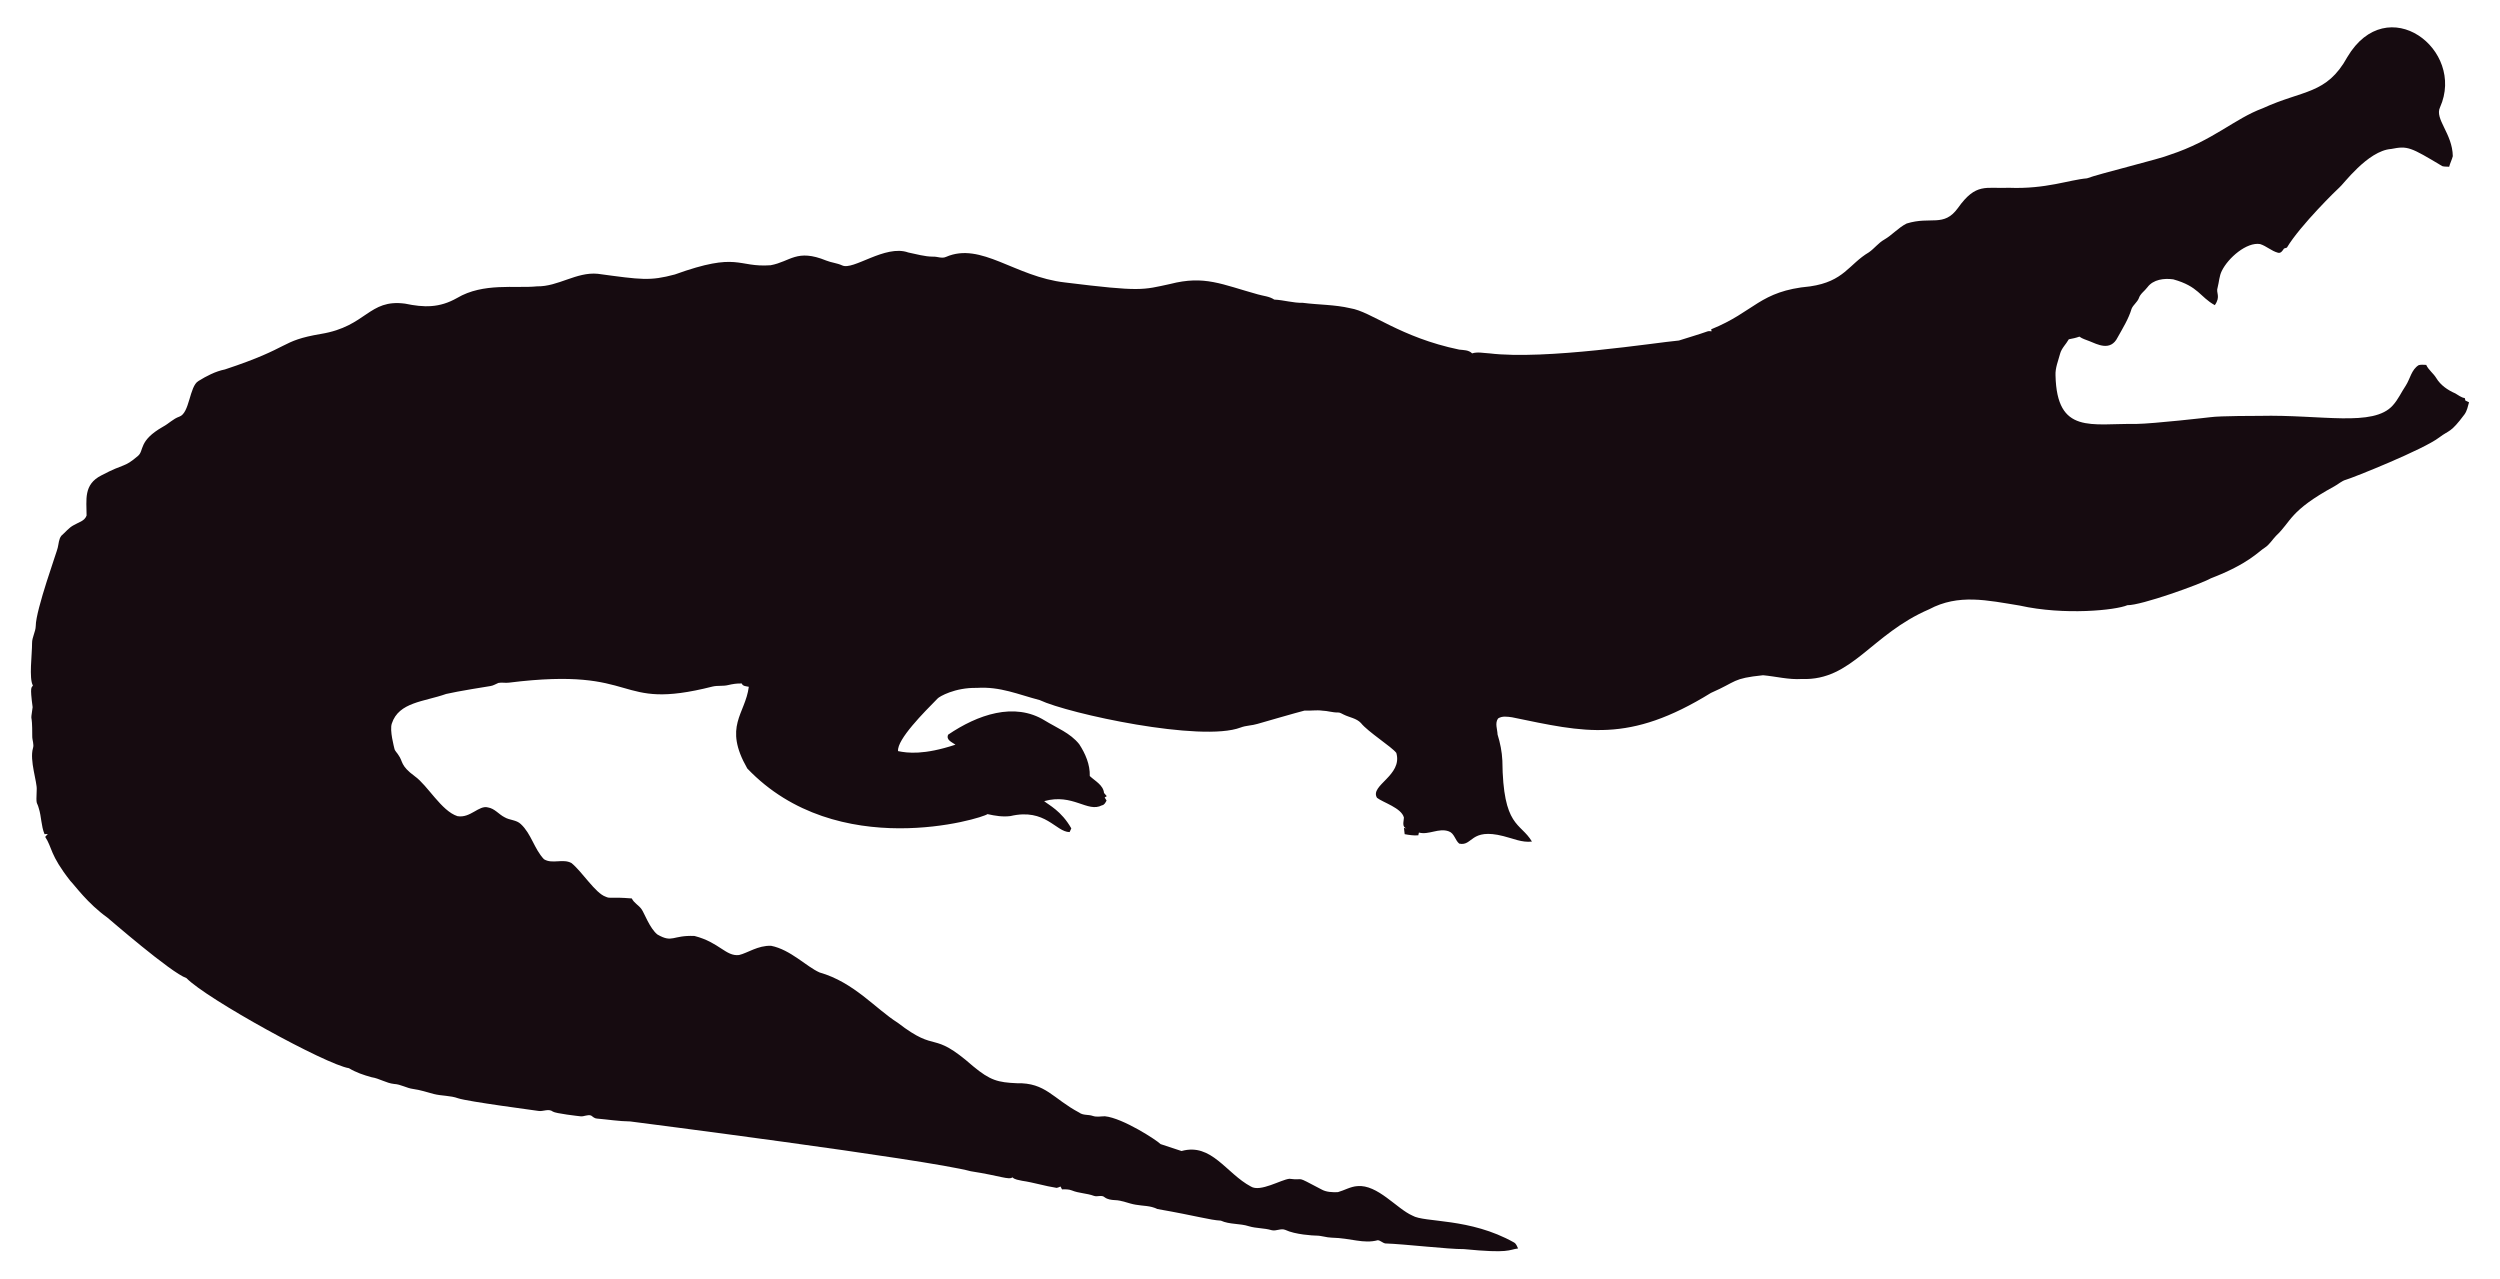
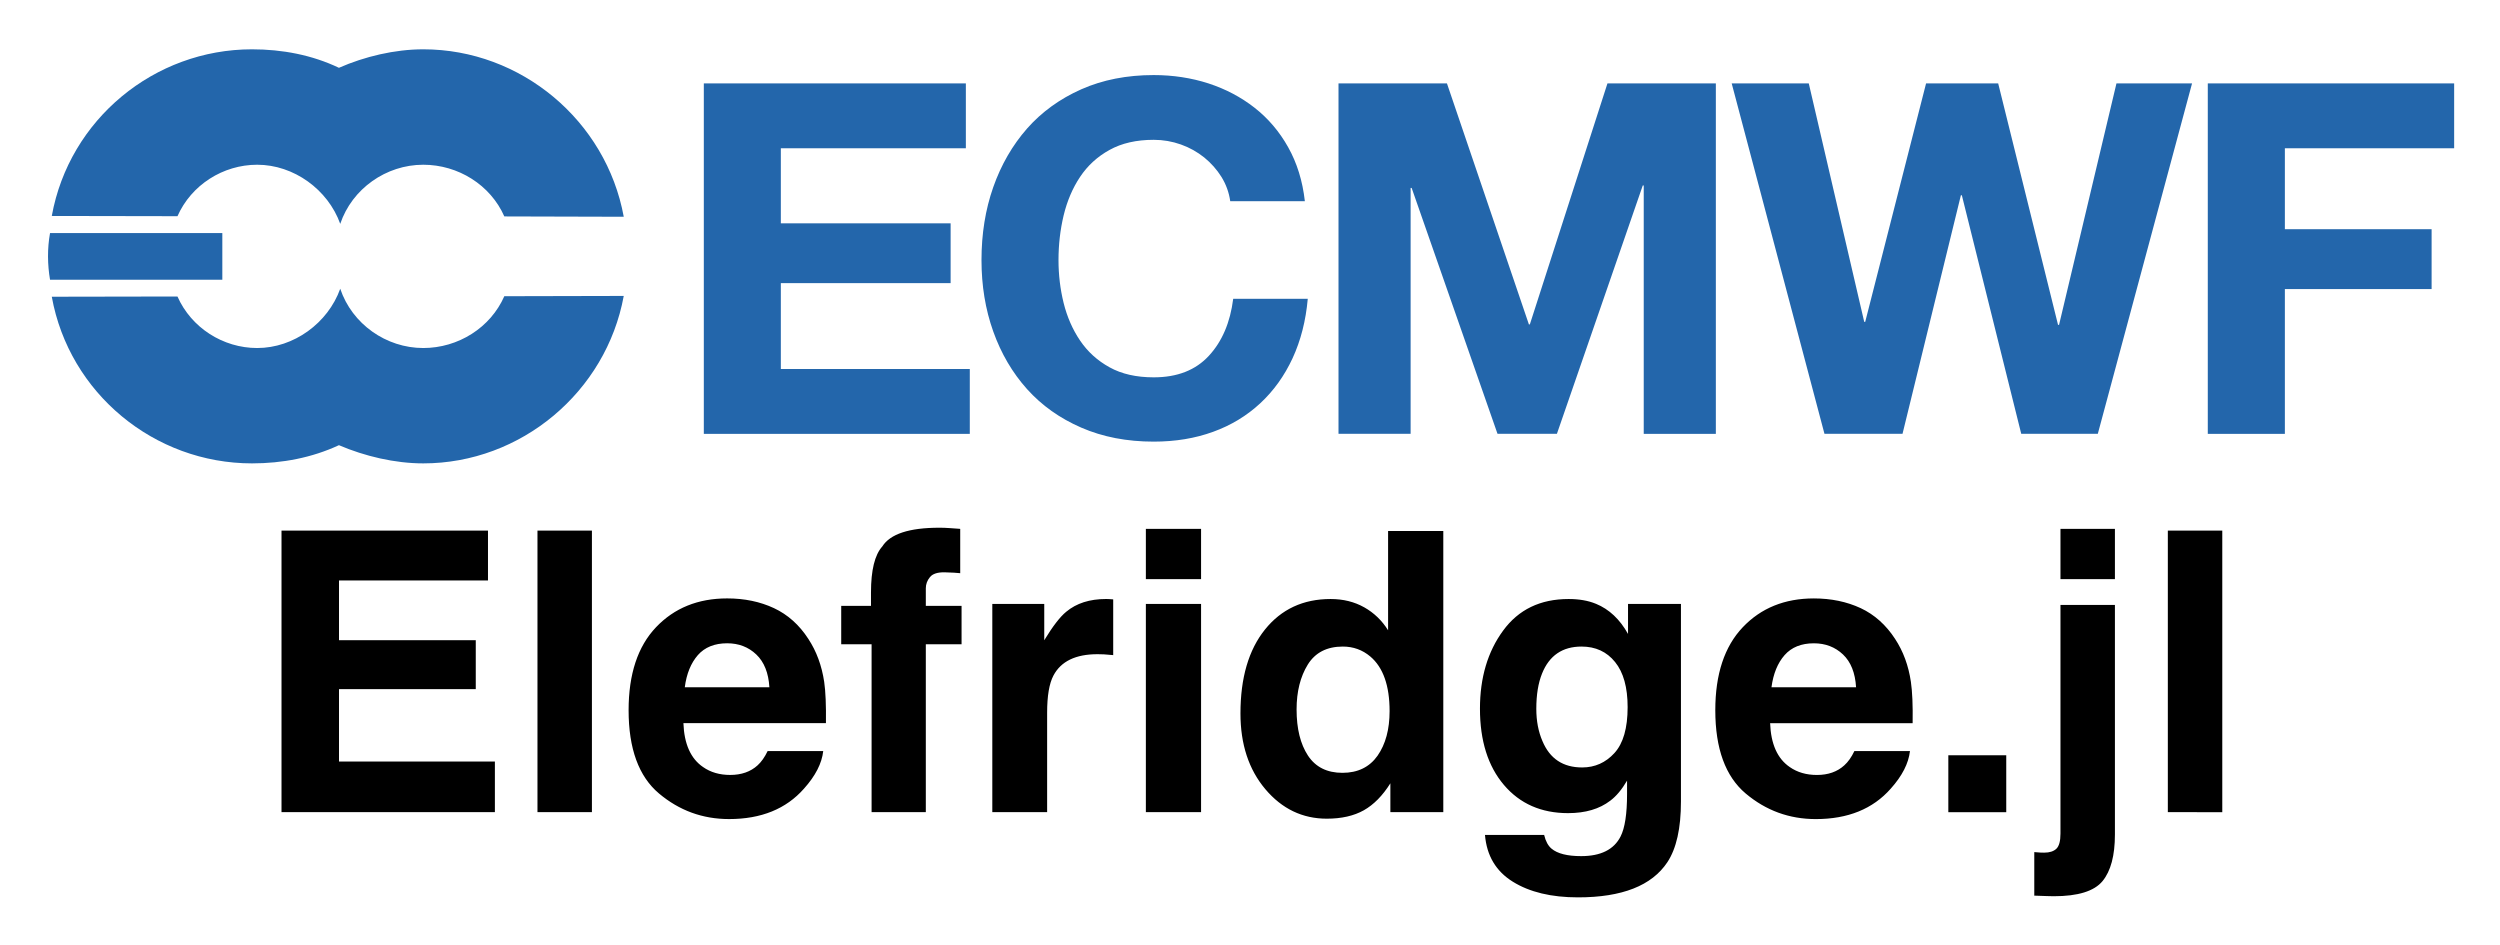
- <svg xmlns="http://www.w3.org/2000/svg" version="1.1" id="Layer_1" x="0px" y="0px" viewBox="0 0 2625.022 1342.022" enable-background="new 0 0 2625.022 1342.022" xml:space="preserve">
-   <path fill="#160B10" d="M2562.057,112.664c-5.93,12.226,13.089,27.649,13.408,51.328c-0.967,3.791-2.837,7.289-3.816,11.093  c-2.417-0.267-4.923,0.089-7.226-0.636c-33.512-20.05-36.245-21.483-53.631-18.038c-24.88,1.775-51.012,38.147-54.547,40.579  c-1,0.685-40.963,39.485-54.967,62.993c-1.056,0.331-2.086,0.661-3.078,1.005c-1.45,2.188-3.295,5.317-6.386,4.363  c-6.755-1.794-12.047-7.022-18.687-9.083c-14.172-2.325-33.569,14.577-40.185,28.126c-2.76,5.432-2.862,11.614-4.401,17.415  c-2.078,5.918,3.558,9.203-2.964,18.611c-15.758-8.651-16.89-19.671-43.645-27.108c-9.541-1.323-21.002,0.025-27.146,8.345  c-2.9,3.956-7.454,6.64-8.994,11.487c-1.705,4.223-5.788,6.857-7.569,10.978c-3.219,10.775-9.274,20.417-14.705,30.186  c-7.484,15.043-21.458,7.113-29.639,3.893c-3.549-1.501-7.378-2.404-10.482-4.745c-3.613,1.31-7.378,2.124-11.131,2.799  c-2.9,5.19-7.62,9.362-9.184,15.252c-1.972,7.442-5.139,14.807-4.771,22.656c1.426,62.435,37.744,50.23,84.657,50.985  c18.427-0.238,76.659-6.917,77.661-7.06c10.315-1.512,51.103-1.387,52.104-1.425c64.718-1.507,119.253,12.017,139.725-10.991  c5.622-6.144,8.955-13.878,13.598-20.735c4.617-7.073,5.915-16.893,13.662-21.562c2.519-0.687,5.19-0.305,7.81-0.242  c2.481,5.406,7.582,8.854,10.609,13.891c4.503,7.467,12.047,12.632,19.921,16.041c3.269,1.794,6.144,4.389,9.999,4.936  c0.166,0.852,0.369,1.705,0.598,2.57c1.259,0.611,2.519,1.208,3.854,1.819c-1.196,4.325-2.073,8.854-4.681,12.606  c-14.981,20.134-15.737,16.079-26.561,24.297c-16.513,12.73-90.704,42.38-97.937,44.421c-4.63,1.259-8.078,4.719-12.199,6.907  c-47.689,26.034-44.914,36.755-61.276,51.99c-3.969,4.096-6.856,9.273-11.754,12.403c-6.886,4.248-16.845,16.908-56.76,32.26  c-10.994,6.222-73.381,28.559-87.544,28.177c-12.182,5.289-66.295,10.873-113.113,0.394c-34.047-5.52-64.247-12.539-95.05,3.905  c-61.045,26.219-81.054,75.205-133.67,73.195c-13.739,0.903-27.159-2.684-40.745-3.943c-32.756,3.396-26.951,6.432-54.687,18.547  c-86.536,53.421-132.198,41.426-208.888,25.607c-4.859-0.636-10.304-1.616-14.68,1.259c-3.511,4.999-0.687,11.232-0.509,16.804  c2.76,8.879,4.605,18.076,5.037,27.388c0.678,70.703,18.876,64.615,31.064,85.038c-10.38,1.31-20.137-3.346-30.008-5.724  c-35.054-8.942-31.959,10.974-46.367,7.887c-4.376-3.651-5.076-10.864-10.94-12.886c-10.482-3.893-20.875,4.033-31.37,1.285  c-0.165,0.725-0.483,2.163-0.649,2.875c-4.834,0.432-9.592-0.331-14.311-1.196c-0.153-2.201-0.407-4.401-0.751-6.551  c0.7,0.127,2.112,0.382,2.824,0.509c-5.368-1.387-2.926-7.48-2.862-11.411c-2.581-10.171-21.93-15.743-28.266-20.735  c-7.896-13.101,27.192-23.356,20.29-47.143c-4.808-6.385-29.888-22.164-37.17-31.395c-4.783-5.063-12.047-5.813-18.013-8.815  c-1.972-0.827-3.791-2.315-6.017-2.239c-5.597,0.191-10.965-1.781-16.537-1.908c-6.208-0.878-12.441,0.318-18.661-0.076  c-6.376,1.51-49.471,13.993-49.471,13.993c-5.775,1.781-11.97,1.603-17.631,3.791c-41.153,15.671-180.401-14.399-211.051-28.838  c-22.477-5.819-41.27-14.396-65.945-12.772c-23.033-0.496-39.521,9.215-41.101,11.08c-14.156,14.382-42.805,43.009-41.597,55.297  c9.881,2.049,27.067,4.244,60.297-6.755c-3.6-2.633-10.164-4.859-7.683-10.52c30.91-20.96,69.478-34.528,101.385-14.896  c12.454,7.683,26.879,13.128,36.241,24.907c6.449,9.897,11.461,21.384,11.08,33.43c5.483,5.19,14.184,9.464,14.96,17.771  c0.954,1.132,1.883,2.239,2.9,3.371c-0.56,0.344-1.679,1.03-2.251,1.361c0.674,1.081,1.336,2.15,2.022,3.244  c-1.157,2.112-2.252,4.643-4.923,5.037c-15.167,7.923-30.412-12.885-60.589-4.414c4.515,3.914,17.957,10.035,28.495,28.596  c-0.623,1.285-1.221,2.582-1.781,3.893c-14.581-0.066-25.26-25.439-62.103-16.83c-8.065,1.081-16.27-0.28-24.119-2.048  c-5.689,4.616-157.704,51.097-252.241-47.919c-25.462-44.516-2.105-56.742,1.616-85.776c-2.646-0.598-6.259-0.445-7.429-3.447  c-4.834-0.216-9.63,0.547-14.311,1.666c-5.343,1.336-10.927,0.254-16.283,1.527c-104.921,26.598-73.475-21.586-213.976-4.058  c-3.638,0.483-7.327-0.471-10.927,0.267c-2.722,1.043-5.203,2.786-8.129,3.244c-1.005,0.139-35.568,5.632-46.749,8.332  c-23.248,8.245-49.669,8.494-57.027,31.013c-2.544,7.127,2.495,25.23,2.659,26.23c0.509,2.748,2.964,4.529,4.274,6.907  c5.125,7.002,1.576,10.814,17.186,22.287c13.483,9.569,27.903,36.42,44.764,41.877c13.652,2.389,22.508-11.842,32.107-9.146  c7.022,1.107,11.334,7.276,17.415,10.317c5.356,3.193,12.365,2.633,17.033,7.162c11.029,10.189,14.018,26.078,24.284,36.878  c8.765,5.47,19.972-0.979,28.965,4.071c11.309,9.233,25.045,31.634,35.809,35.287c4.836,2.294,4.589-0.02,27.477,1.832  c2.226,4.796,7.327,7.085,10.253,11.347c2.611,3.387,8.633,20.294,16.715,26.574c16.075,9.185,15.426,0.491,38.875,1.488  c26.056,6.667,32.977,21.713,46.774,19.997c8.688-1.942,19.833-10.206,33.646-9.68c20.419,4.043,37.013,21.857,50.896,27.986  c36.199,10.4,58.502,37.92,82.062,52.817c43.011,33.213,34.403,6.396,79.034,45.566c18.208,15.125,26.246,17.04,45.986,17.936  c30.318-0.751,37.93,16.193,65.525,30.81c4.134,3.155,9.541,1.844,14.196,3.498c4.147,1.463,8.51,0.394,12.772,0.369  c18.974,1.87,55.059,25.539,58.465,29.232c7.353,2.353,14.667,4.91,22.02,7.276c31.527-8.837,46.862,23.524,72.916,37.323  c9.817,6.052,31.604-7.299,40.338-8.179c17.829,2.357,3.781-4.531,33.392,11.016c5.241,3.066,11.589,3.218,17.504,3.028  c6.869-1.921,13.204-5.852,20.48-6.348c21.245-1.942,41.314,23.767,57.816,30.975c12.756,7.578,60.29,2.089,106.638,28.189  c2.366,1.298,3.155,4.007,4.3,6.284c-10.435,1.423-8.676,5.392-56.964,0.7c-16.115,0.199-61.486-5.252-82.52-5.953  c-2.824-0.572-4.91-3.04-7.772-3.397c-15.269,4.072-27.792-2.198-48.492-2.671c-5.546-0.102-10.825-2.201-16.359-2.162  c-2.762-0.015-21.848-1.008-32.323-6.004c-4.758-1.972-9.668,1.654-14.476,0.293c-7.747-2.315-16.003-1.781-23.737-4.121  c-9.541-3.104-20.277-1.692-29.41-5.865c-12.12-0.691-23.98-4.714-66.899-12.25c-6.984-3.625-14.985-3.091-22.516-4.49  c-7.416-1.145-14.324-4.643-21.892-4.821c-3.727-0.204-7.632-0.649-10.698-2.939c-3.206-2.951-7.645-0.127-11.334-1.539  c-7.531-2.798-15.774-2.646-23.203-5.712c-3.282-1.298-6.844-1.17-10.278-1.081c-0.394-0.763-1.183-2.264-1.577-3.015  c-1.285,0.636-2.608,1.119-3.982,1.45c-12.263-1.87-24.131-5.674-36.394-7.467c-3.46-0.903-7.404-1.005-10.113-3.6  c-3.831,2.97-12.398-1.54-43.747-6.411c-46.335-12.483-357.594-52.295-357.594-52.295c-11.716-0.14-23.317-2.023-34.982-3.015  c-2.442-0.127-4.211-1.844-6.068-3.18c-3.753-1.387-7.467,1.336-11.271,0.789c-2.02-0.195-26.027-2.946-28.838-4.923  c-4.592-3.587-10.278,0.216-15.367-0.738c-2.203-0.387-74.203-9.818-84.135-13.242c-8.243-2.989-17.224-2.379-25.658-4.529  c-7.162-1.895-14.209-4.274-21.574-5.254c-6.92-0.878-13.001-4.923-20.035-5.266c-8.319-0.878-15.443-5.826-23.648-7.073  c-8.256-2.252-16.448-5.037-23.775-9.49c-23.552-3.584-149.518-72.739-170.649-94.63c-16.013-5.37-81.914-62.745-82.914-63.439  c-21.039-15.096-34.147-33.758-38.964-38.595c-21.778-27.726-18.854-34.892-26.396-46.215c0.916-1.018,1.832-2.01,2.748-3.015  c-1.145,0.038-2.29,0.076-3.435,0.14c-3.651-8.676-3.18-18.28-6.042-27.172c-2.062-7.913-2.975-1.701-2.175-19.526  c0.634-7.664-7.675-30.697-3.931-43.518c1.348-4.16-0.814-8.281-0.751-12.454c0.068-28.882-2.418-11.02,0.394-30.657  c-3.041-22.85-1.09-20.042,0.305-22.719c-4.294-7.378-0.844-32.606-0.89-44.586c-0.025-6.246,3.714-11.741,3.867-17.962  c0-16.859,22.775-79.378,23.076-82.113c1.056-4.198,1.043-9.032,3.778-12.568c4.338-3.74,7.874-8.485,13.052-11.169  c4.745-2.913,11.411-4.172,13.471-10.088c0.043-16.362-3.503-32.575,15.532-42.157c25.219-13.344,23.115-7.424,38.34-20.379  c6.931-5.754,0.059-15.764,26.434-30.772c5.915-3.129,10.622-8.281,17.046-10.507c11.015-3.661,10.497-31.892,20.099-37.437  c8.612-5.33,17.796-10.113,27.795-12.148c71.433-23.584,56.818-29.805,100.939-37.31c48.019-7.907,49.805-36.895,88.244-31.777  c19.858,4.163,35.994,4.605,54.61-5.953c27.665-16.35,60.97-9.859,83.919-12.212c22.172,0.42,41.279-15.29,63.693-13.191  c46.138,6.272,54.878,7.691,80.993,0.738c67.442-24.31,65.094-7.128,100.634-9.706c20.946-3.875,27.233-17.596,58.388-4.91  c5.368,2.188,11.283,2.595,16.575,5.025c11.553,5.818,45.215-22.204,69.43-13.535c8.676,1.717,17.262,4.401,26.205,4.401  c4.49-0.216,9.083,2.252,13.446,0.293c37.015-16.156,72.304,20.872,125.096,26.815c80.305,9.923,81.3,7.845,110.289,1.603  c36.266-9.336,54.189,0.413,92.111,10.902c5.775,1.717,12.11,1.984,17.237,5.47c10.075,0.458,19.844,3.638,29.983,3.396  c16.588,2.163,33.506,1.819,49.853,5.686c21.982,3.418,52.115,30.498,114.347,43.441c4.681,0.572,9.999,0.28,13.586,3.956  c5.864-1.844,12.047-0.267,18.038-0.025c59.148,7.176,174.934-11.359,199.106-13.471c9.82-3.218,19.819-5.966,29.576-9.452  c1.488-0.674,3.155-0.356,4.758-0.229c-0.115-0.522-0.356-1.577-0.483-2.099c45.944-18.548,50.589-40.213,103.827-45.057  c35.891-5.17,40.645-23.282,61.836-35.809c5.712-3.969,9.897-9.808,16.028-13.281c8.408-4.872,14.82-12.555,23.559-16.931  c25.605-7.944,38.867,4.305,53.847-16.257c19.089-26.933,29.276-20.168,53.605-21.256c38.819,1.522,63.061-8.345,81.948-9.935  c11.484-4.495,77.877-20.69,87.061-24.742c45.297-14.857,67.746-37.884,97.505-48.848c42.187-19.404,67.008-14.225,88.74-53.694  C2506.582-10.604,2589.134,52.018,2562.057,112.664z" />
+ <svg xmlns="http://www.w3.org/2000/svg" role="img" viewBox="-5.24 28.26 272.74 102.99">
+   <g fill="#2366ab">
+     <path d="M100.131 37.361v7.071h-20.185v8.191h18.523v6.529H79.946v9.367h20.615v7.071H71.544V37.361zm27.884 10.198c-.504-.803-1.127-1.506-1.874-2.116-.753-.604-1.6-1.083-2.546-1.419-.946-.336-1.936-.51-2.969-.51-1.892 0-3.498.367-4.817 1.102-1.326.728-2.396 1.712-3.218 2.944-.822 1.232-1.413 2.633-1.793 4.201-.373 1.569-.56 3.193-.56 4.874 0 1.606.187 3.168.56 4.681.38 1.519.971 2.882 1.793 4.096.822 1.214 1.892 2.191 3.218 2.919 1.32.734 2.925 1.095 4.817 1.095 2.571 0 4.575-.784 6.019-2.353 1.45-1.569 2.328-3.641 2.652-6.212h8.135c-.212 2.39-.766 4.55-1.656 6.479-.896 1.929-2.073 3.567-3.535 4.923s-3.174 2.396-5.135 3.106c-1.967.716-4.127 1.071-6.479 1.071-2.932 0-5.564-.51-7.898-1.525-2.34-1.015-4.313-2.415-5.919-4.201-1.6-1.786-2.832-3.884-3.691-6.293-.859-2.409-1.282-5.004-1.282-7.786 0-2.857.423-5.508 1.282-7.955.859-2.44 2.091-4.575 3.691-6.398 1.606-1.817 3.579-3.243 5.919-4.282 2.334-1.033 4.967-1.55 7.898-1.55 2.104 0 4.096.305 5.969.909 1.874.61 3.548 1.494 5.029 2.652 1.481 1.158 2.708 2.595 3.666 4.307.965 1.718 1.575 3.679 1.824 5.894h-8.141c-.137-.965-.461-1.849-.959-2.652m24.602-10.198l8.938 26.285h.106l8.465-26.285h11.826v38.229h-7.867V48.495h-.106l-9.367 27.094h-6.479L148.765 48.763h-.112v26.826h-7.867V37.361zm62.652 38.226l-6.479-26.023h-.106l-6.367 26.023h-8.515l-10.121-38.229h8.409l6.05 26.017h.106l6.641-26.017h7.867l6.529 26.34h.112l6.262-26.34h8.247l-10.282 38.229z" />
+     <path d="M262.498 37.361v7.071h-18.468v8.832h16.009v6.529h-16.009v15.797h-8.409V37.361zM.218 58.776h18.797v-5.091H.218c-.305 1.705-.28 3.442 0 5.091m62.59 1.769c-1.923 10.488-11.216 18.268-21.873 18.268-3.1 0-6.398-.784-9.199-1.986-2.938 1.369-6.181 1.986-9.486 1.986-10.65 0-19.937-7.637-21.841-18.181l13.712-.025c1.506 3.411 4.973 5.621 8.695 5.621 3.996 0 7.718-2.72 9.062-6.467 1.288 3.84 5.004 6.467 9.056 6.467 3.809 0 7.332-2.21 8.845-5.652z" />
+     <path d="M62.809 51.908c-1.923-10.5-11.216-18.268-21.873-18.268-3.1 0-6.398.784-9.199 2.017-2.938-1.4-6.181-2.017-9.486-2.017-10.65 0-19.937 7.631-21.841 18.181l13.712.025c1.506-3.411 4.973-5.614 8.695-5.614 3.996 0 7.718 2.708 9.062 6.448 1.288-3.828 5.004-6.448 9.056-6.448 3.809 0 7.332 2.203 8.845 5.639z" />
+   </g>
+   <path d="M47.997 91.587v-5.442H25.472v30.717h23.278v-5.519H31.744v-7.902H46.664v-5.335H31.744v-6.52zm-11.103-5.442zm22.442 30.717V86.146h-5.94v30.717zM70.89 99.732c.759-.86 1.826-1.292 3.201-1.292 1.263 0 2.324.409 3.177 1.221.854.812 1.334 2.004 1.429 3.574h-9.229c.19-1.476.67-2.638 1.423-3.503zm8.305-5.127c-1.512-.705-3.213-1.061-5.104-1.061-3.183 0-5.768 1.049-7.765 3.148-1.992 2.098-2.988 5.116-2.988 9.046 0 4.197 1.103 7.226 3.314 9.087 2.211 1.861 4.76 2.792 7.647 2.792 3.503 0 6.224-1.108 8.168-3.314 1.251-1.393 1.956-2.762 2.104-4.108H78.507c-.32.67-.688 1.191-1.103 1.565-.765.694-1.755 1.043-2.982 1.043-1.15 0-2.14-.285-2.958-.86-1.346-.913-2.063-2.513-2.146-4.79h15.548c.024-1.962-.036-3.462-.19-4.505-.267-1.778-.842-3.337-1.731-4.689-.984-1.523-2.235-2.644-3.752-3.355zM74.506 93.544zm23.758-7.676c-.302-.024-.646-.036-1.02-.036-3.296 0-5.37.682-6.23 2.045-.824.919-1.233 2.59-1.233 5.021v1.458H86.533v4.191h3.314v18.317h5.916v-18.317h3.9V94.356h-3.9v-1.915c0-.445.148-.854.451-1.221.296-.368.842-.539 1.624-.522.788.024 1.346.053 1.678.095v-4.837c-.528-.042-.943-.071-1.251-.089zm17.433 7.747c-.077-.006-.172-.006-.279-.006-1.778 0-3.225.462-4.339 1.393-.682.557-1.476 1.595-2.395 3.106v-3.96h-5.667v22.715h5.981v-10.854c0-1.826.225-3.171.688-4.049.818-1.553 2.424-2.33 4.813-2.33.178 0 .415.006.705.018.296.018.628.042 1.002.083V93.65c-.261-.018-.433-.024-.51-.036zm10.095-2.175v-5.483h-6.023v5.483zm-6.023 2.709v22.715h6.023V94.148zm23.823.368c-1.073-.605-2.294-.907-3.669-.907-2.988 0-5.376 1.108-7.161 3.331-1.784 2.223-2.673 5.276-2.673 9.152 0 3.361.901 6.111 2.715 8.263 1.814 2.146 4.049 3.219 6.704 3.219 1.606 0 2.958-.308 4.043-.919 1.079-.611 2.045-1.589 2.893-2.94v3.148h5.774V86.187h-6.023v10.836c-.664-1.067-1.535-1.903-2.602-2.507zm1.458 16.183c-.877 1.245-2.158 1.873-3.835 1.873-1.683 0-2.934-.628-3.764-1.885-.824-1.257-1.239-2.934-1.239-5.033 0-1.944.409-3.574 1.221-4.89.812-1.31 2.087-1.968 3.823-1.968 1.138 0 2.14.362 2.999 1.085 1.405 1.191 2.104 3.183 2.104 5.957 0 1.992-.439 3.61-1.31 4.861zm25.839-.285c-.96 1.049-2.134 1.571-3.521 1.571-2.087 0-3.527-.954-4.333-2.875-.445-1.026-.67-2.199-.67-3.521 0-1.529.207-2.81.628-3.853.788-1.962 2.229-2.94 4.309-2.94 1.529 0 2.75.563 3.657 1.689.913 1.126 1.369 2.762 1.369 4.92 0 2.288-.48 3.96-1.44 5.009zm-2.021-16.283c-.848-.35-1.838-.522-2.982-.522-3.082 0-5.465 1.15-7.143 3.45-1.683 2.294-2.525 5.133-2.525 8.512 0 3.497.871 6.271 2.614 8.322 1.743 2.051 4.078 3.076 6.995 3.076 1.891 0 3.426-.451 4.606-1.357.652-.486 1.263-1.215 1.832-2.187v1.458c0 2.17-.237 3.711-.705 4.63-.723 1.429-2.158 2.146-4.298 2.146-1.512 0-2.59-.273-3.231-.812-.373-.308-.646-.806-.812-1.5h-6.455c.19 2.264 1.203 3.966 3.041 5.104 1.832 1.138 4.203 1.707 7.107 1.707 4.807 0 8.056-1.28 9.751-3.835.984-1.488 1.482-3.693 1.482-6.627V94.148h-5.774v3.272c-.889-1.595-2.057-2.697-3.503-3.29zm-1.085-.587zm21.666 6.189c.759-.86 1.82-1.292 3.195-1.292 1.269 0 2.324.409 3.183 1.221.854.812 1.328 2.004 1.423 3.574h-9.229c.196-1.476.67-2.638 1.429-3.503zm8.305-5.127c-1.517-.705-3.219-1.061-5.11-1.061-3.177 0-5.768 1.049-7.759 3.148-1.992 2.098-2.993 5.116-2.993 9.046 0 4.197 1.108 7.226 3.314 9.087 2.211 1.861 4.76 2.792 7.653 2.792 3.497 0 6.224-1.108 8.168-3.314 1.251-1.393 1.95-2.762 2.104-4.108h-6.064c-.32.67-.688 1.191-1.108 1.565-.765.694-1.755 1.043-2.976 1.043-1.156 0-2.14-.285-2.964-.86-1.346-.913-2.063-2.513-2.146-4.79h15.548c.03-1.962-.036-3.462-.19-4.505-.261-1.778-.836-3.337-1.725-4.689-.99-1.523-2.241-2.644-3.752-3.355zm-4.689-1.061zm14.25 17.107v6.212h6.319v-6.212zm18.174-19.212v-5.483h-5.94v5.483zm-8.797 29.781v4.748c.533.018.972.03 1.328.047.35.012.622.018.8.018 2.638 0 4.41-.551 5.317-1.648.901-1.097 1.352-2.792 1.352-5.086V94.255h-5.94v24.944c0 .818-.148 1.369-.445 1.654-.302.285-.741.427-1.328.427-.107 0-.237 0-.373-.006-.136-.006-.373-.024-.711-.053zm20.51-4.357V86.146h-5.94v30.717z" />
</svg>
